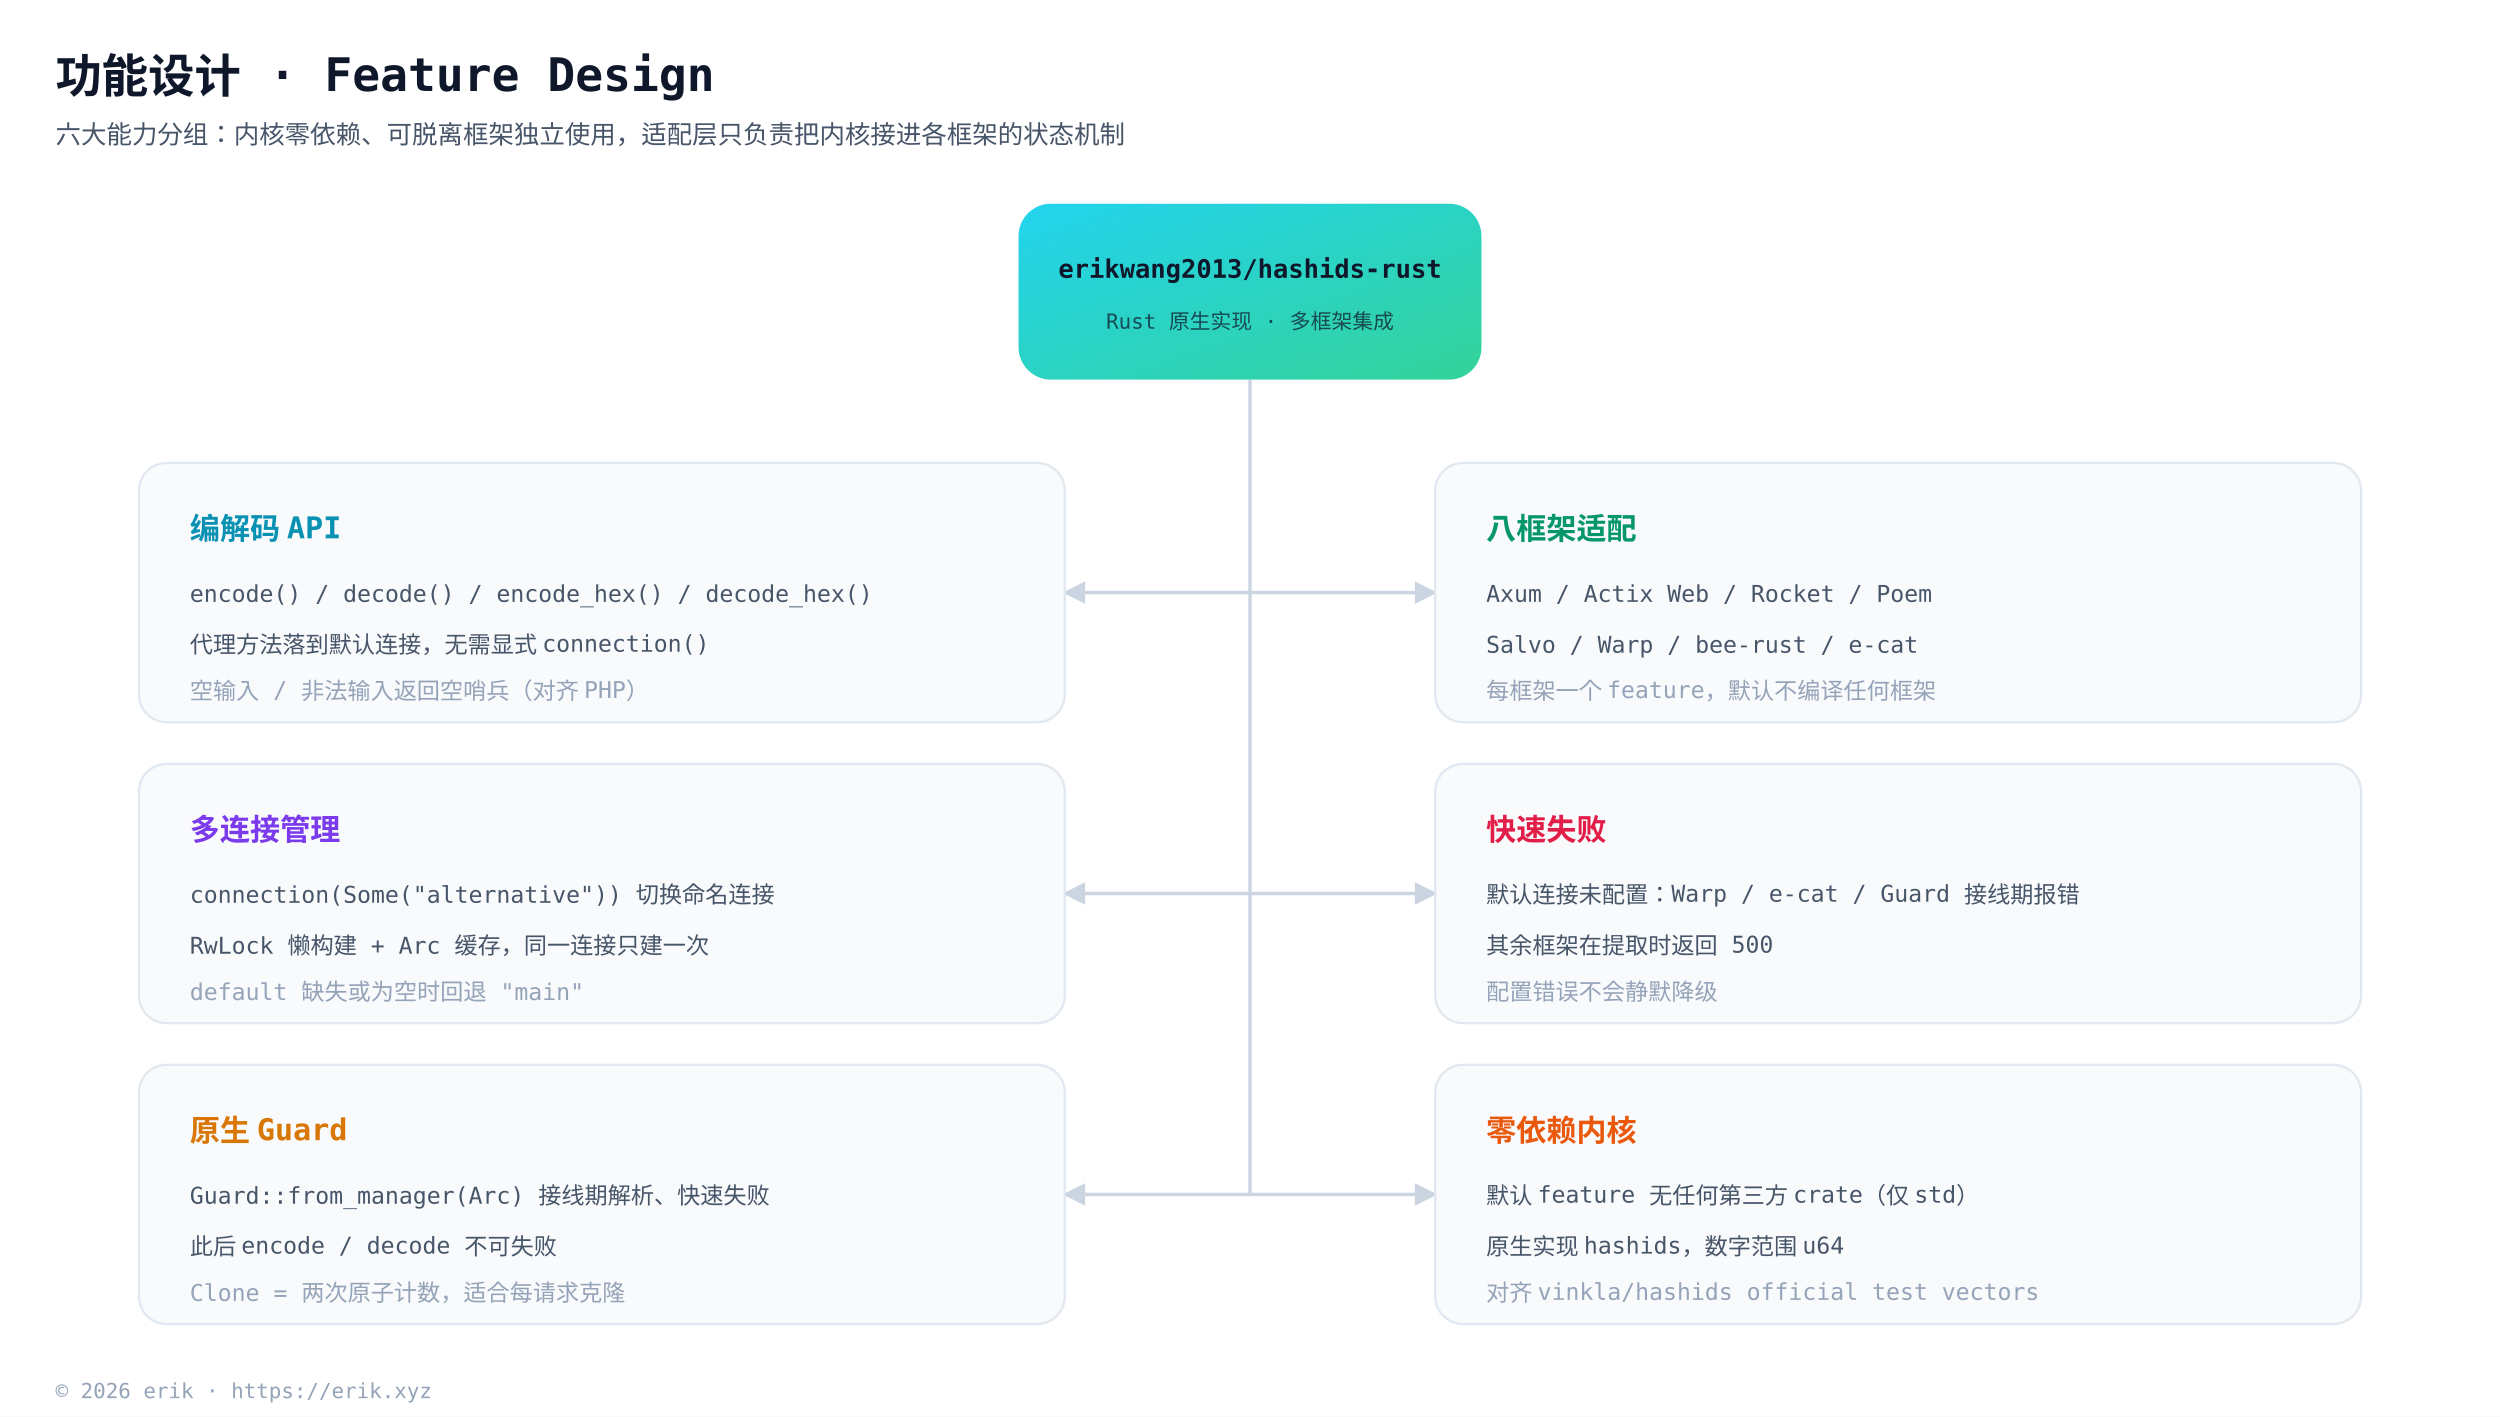
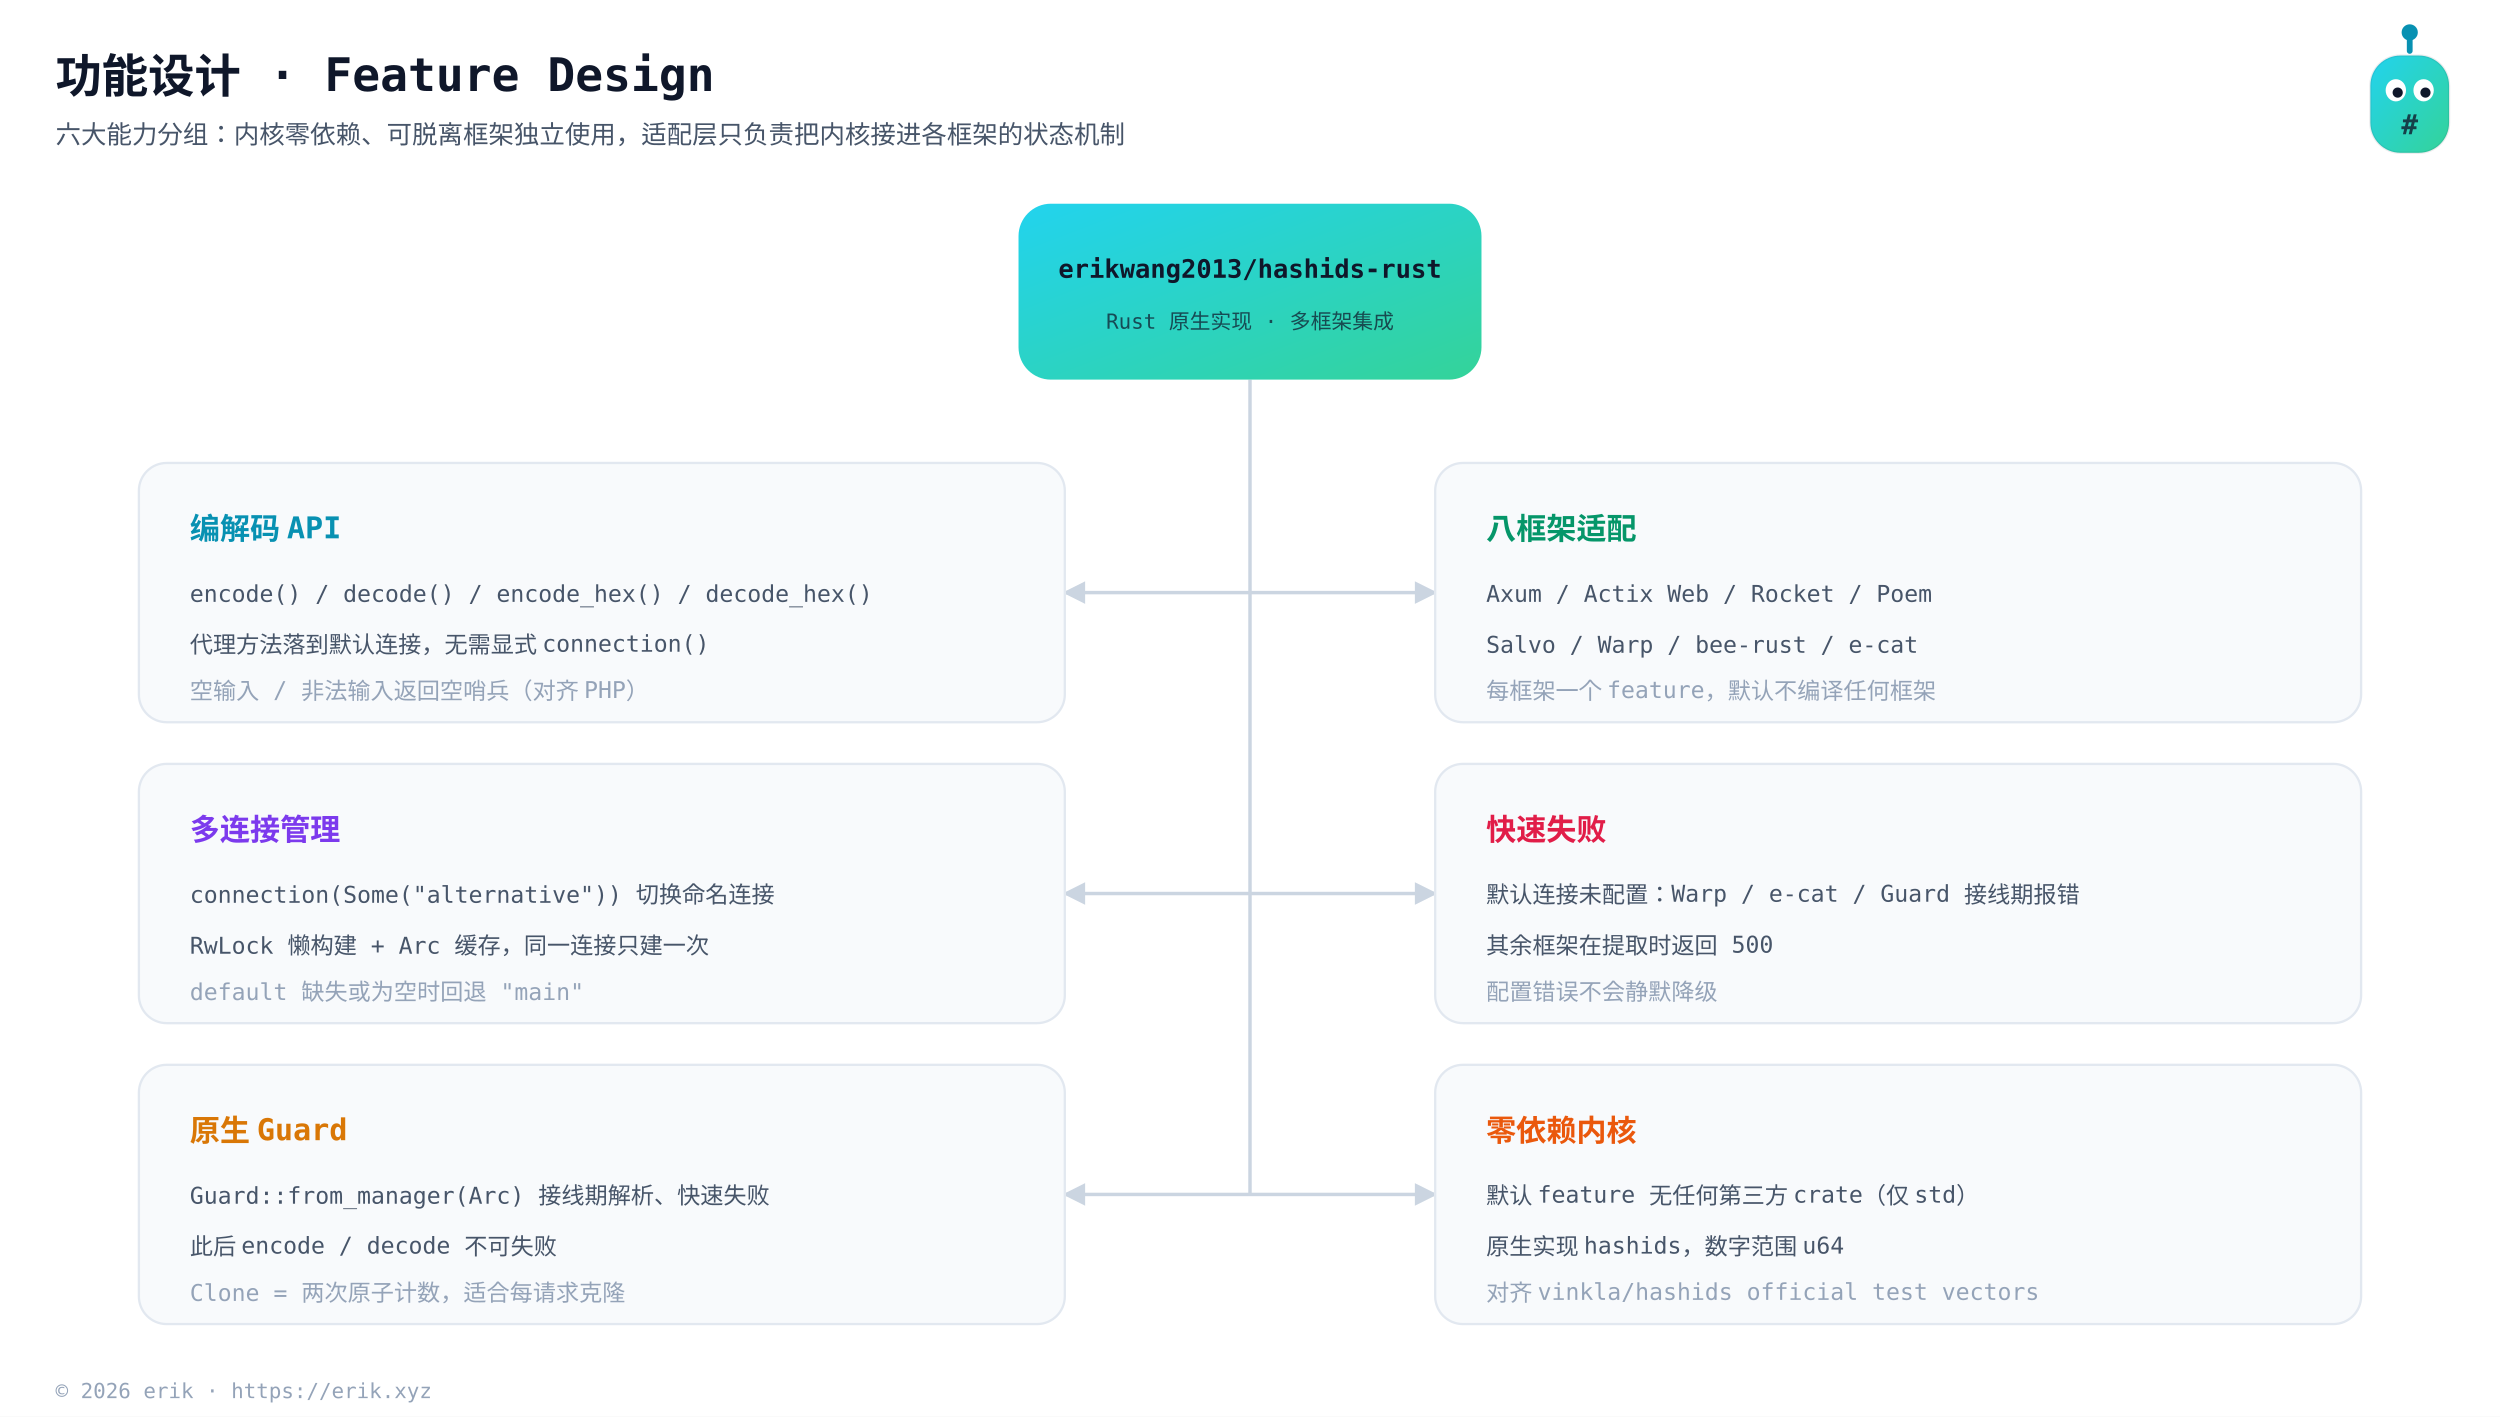
<svg xmlns="http://www.w3.org/2000/svg" viewBox="0 0 1080 612" role="img" aria-labelledby="featTitle featDesc">
  <defs>
    <style>
      text { font-family: ui-monospace, SFMono-Regular, Menlo, Consolas, "DejaVu Sans Mono", "PingFang SC", "Microsoft YaHei", monospace; }
      .bg     { fill: #ffffff; }
      .card   { fill: #f8fafc; stroke: #e2e8f0; stroke-width: 1; }
      .spine  { stroke: #cbd5e1; stroke-width: 1.5; fill: none; }
      .t-primary { fill: #0f172a; font-weight: 600; }
      .t-muted   { fill: #475569; }
      .t-dim     { fill: #94a3b8; }
      .t-frontend   { fill: #0891b2; font-weight: 600; }
      .t-backend    { fill: #059669; font-weight: 600; }
      .t-database   { fill: #7c3aed; font-weight: 600; }
      .t-cloud      { fill: #d97706; font-weight: 600; }
      .t-security   { fill: #e11d48; font-weight: 600; }
      .t-messagebus { fill: #ea580c; font-weight: 600; }
      .a-head { fill: #cbd5e1; }

      @media (prefers-color-scheme: dark) {
        .bg    { fill: #0b1220; }
        .card  { fill: #0f172a; stroke: #1e293b; }
        .spine { stroke: #334155; }
        .t-primary { fill: #f8fafc; }
        .t-muted   { fill: #94a3b8; }
        .t-dim     { fill: #64748b; }
        .t-frontend   { fill: #22d3ee; }
        .t-backend    { fill: #34d399; }
        .t-database   { fill: #a78bfa; }
        .t-cloud      { fill: #fbbf24; }
        .t-security   { fill: #fb7185; }
        .t-messagebus { fill: #fb923c; }
        .a-head { fill: #334155; }
      }
    </style>
    <marker id="ah" viewBox="0 0 10 10" refX="9" refY="5" markerWidth="6.5" markerHeight="6.5" orient="auto">
      <path d="M0 0 L10 5 L0 10 z" class="a-head" />
    </marker>
    <linearGradient id="rootGrad" x1="0" y1="0" x2="1" y2="1">
      <stop offset="0" stop-color="#22d3ee" />
      <stop offset="1" stop-color="#34d399" />
    </linearGradient>
  </defs>
  <rect class="bg" x="0" y="0" width="1080" height="612" />
+   <g transform="translate(1024, 14)">
+     <defs>
+       <linearGradient id="mascotGrad" x1="0" y1="0" x2="1" y2="1">
+         <stop offset="0" stop-color="#22d3ee" />
+         <stop offset="1" stop-color="#34d399" />
+       </linearGradient>
+     </defs>
+     <line x1="17" y1="8" x2="17" y2="2" stroke="#0891b2" stroke-width="2.5" stroke-linecap="round" />
+     <circle cx="17" cy="0" r="3.5" fill="#0891b2" />
+     <rect x="0" y="10" width="34" height="42" rx="13" fill="url(#mascotGrad)" stroke="rgba(15,23,42,.08)" stroke-width="1" />
+     <ellipse cx="11" cy="25" rx="4.4" ry="4.8" fill="#ffffff" />
+     <ellipse cx="23" cy="25" rx="4.4" ry="4.8" fill="#ffffff" />
+     <circle cx="11.8" cy="26" r="2.2" fill="#0f172a" />
+     <circle cx="23.8" cy="26" r="2.2" fill="#0f172a" />
+     <text x="17" y="44" font-family="ui-monospace, SFMono-Regular, Menlo, Consolas, monospace" font-size="12" font-weight="700" text-anchor="middle" fill="rgba(15,23,42,.78)">#</text>
+   </g>
  <text x="24" y="40" class="t-primary" font-size="20">功能设计 · Feature Design</text>
  <text x="24" y="62" class="t-muted" font-size="11">六大能力分组：内核零依赖、可脱离框架独立使用，适配层只负责把内核接进各框架的状态机制</text>
  <path class="spine" d="M540 164 V516" />
  <path class="spine" d="M540 256 H460" marker-end="url(#ah)" />
  <path class="spine" d="M540 386 H460" marker-end="url(#ah)" />
  <path class="spine" d="M540 516 H460" marker-end="url(#ah)" />
  <path class="spine" d="M540 256 H620" marker-end="url(#ah)" />
  <path class="spine" d="M540 386 H620" marker-end="url(#ah)" />
  <path class="spine" d="M540 516 H620" marker-end="url(#ah)" />
  <rect x="440" y="88" width="200" height="76" rx="14" fill="url(#rootGrad)" />
  <text x="540" y="120" font-size="11" font-weight="700" fill="#0f172a" text-anchor="middle">erikwang2013/hashids-rust</text>
  <text x="540" y="142" font-size="9" fill="rgba(15,23,42,.72)" text-anchor="middle">Rust 原生实现 · 多框架集成</text>
  <rect class="card" x="60" y="200" width="400" height="112" rx="12" />
  <text class="t-frontend" x="82" y="233" font-size="13">编解码 API</text>
  <text class="t-muted" x="82" y="260" font-size="10">encode() / decode() / encode_hex() / decode_hex()</text>
  <text class="t-muted" x="82" y="282" font-size="10">代理方法落到默认连接，无需显式 connection()</text>
  <text class="t-dim" x="82" y="302" font-size="10">空输入 / 非法输入返回空哨兵（对齐 PHP）</text>
  <rect class="card" x="60" y="330" width="400" height="112" rx="12" />
  <text class="t-database" x="82" y="363" font-size="13">多连接管理</text>
  <text class="t-muted" x="82" y="390" font-size="10">connection(Some("alternative")) 切换命名连接</text>
  <text class="t-muted" x="82" y="412" font-size="10">RwLock 懒构建 + Arc 缓存，同一连接只建一次</text>
  <text class="t-dim" x="82" y="432" font-size="10">default 缺失或为空时回退 "main"</text>
  <rect class="card" x="60" y="460" width="400" height="112" rx="12" />
  <text class="t-cloud" x="82" y="493" font-size="13">原生 Guard</text>
  <text class="t-muted" x="82" y="520" font-size="10">Guard::from_manager(Arc) 接线期解析、快速失败</text>
  <text class="t-muted" x="82" y="542" font-size="10">此后 encode / decode 不可失败</text>
  <text class="t-dim" x="82" y="562" font-size="10">Clone = 两次原子计数，适合每请求克隆</text>
  <rect class="card" x="620" y="200" width="400" height="112" rx="12" />
  <text class="t-backend" x="642" y="233" font-size="13">八框架适配</text>
  <text class="t-muted" x="642" y="260" font-size="10">Axum / Actix Web / Rocket / Poem</text>
  <text class="t-muted" x="642" y="282" font-size="10">Salvo / Warp / bee-rust / e-cat</text>
  <text class="t-dim" x="642" y="302" font-size="10">每框架一个 feature，默认不编译任何框架</text>
  <rect class="card" x="620" y="330" width="400" height="112" rx="12" />
  <text class="t-security" x="642" y="363" font-size="13">快速失败</text>
  <text class="t-muted" x="642" y="390" font-size="10">默认连接未配置：Warp / e-cat / Guard 接线期报错</text>
  <text class="t-muted" x="642" y="412" font-size="10">其余框架在提取时返回 500</text>
  <text class="t-dim" x="642" y="432" font-size="10">配置错误不会静默降级</text>
  <rect class="card" x="620" y="460" width="400" height="112" rx="12" />
  <text class="t-messagebus" x="642" y="493" font-size="13">零依赖内核</text>
  <text class="t-muted" x="642" y="520" font-size="10">默认 feature 无任何第三方 crate（仅 std）</text>
  <text class="t-muted" x="642" y="542" font-size="10">原生实现 hashids，数字范围 u64</text>
  <text class="t-dim" x="642" y="562" font-size="10">对齐 vinkla/hashids official test vectors</text>
  <text class="t-dim" x="24" y="604" font-size="9">© 2026 erik · https://erik.xyz</text>
</svg>
